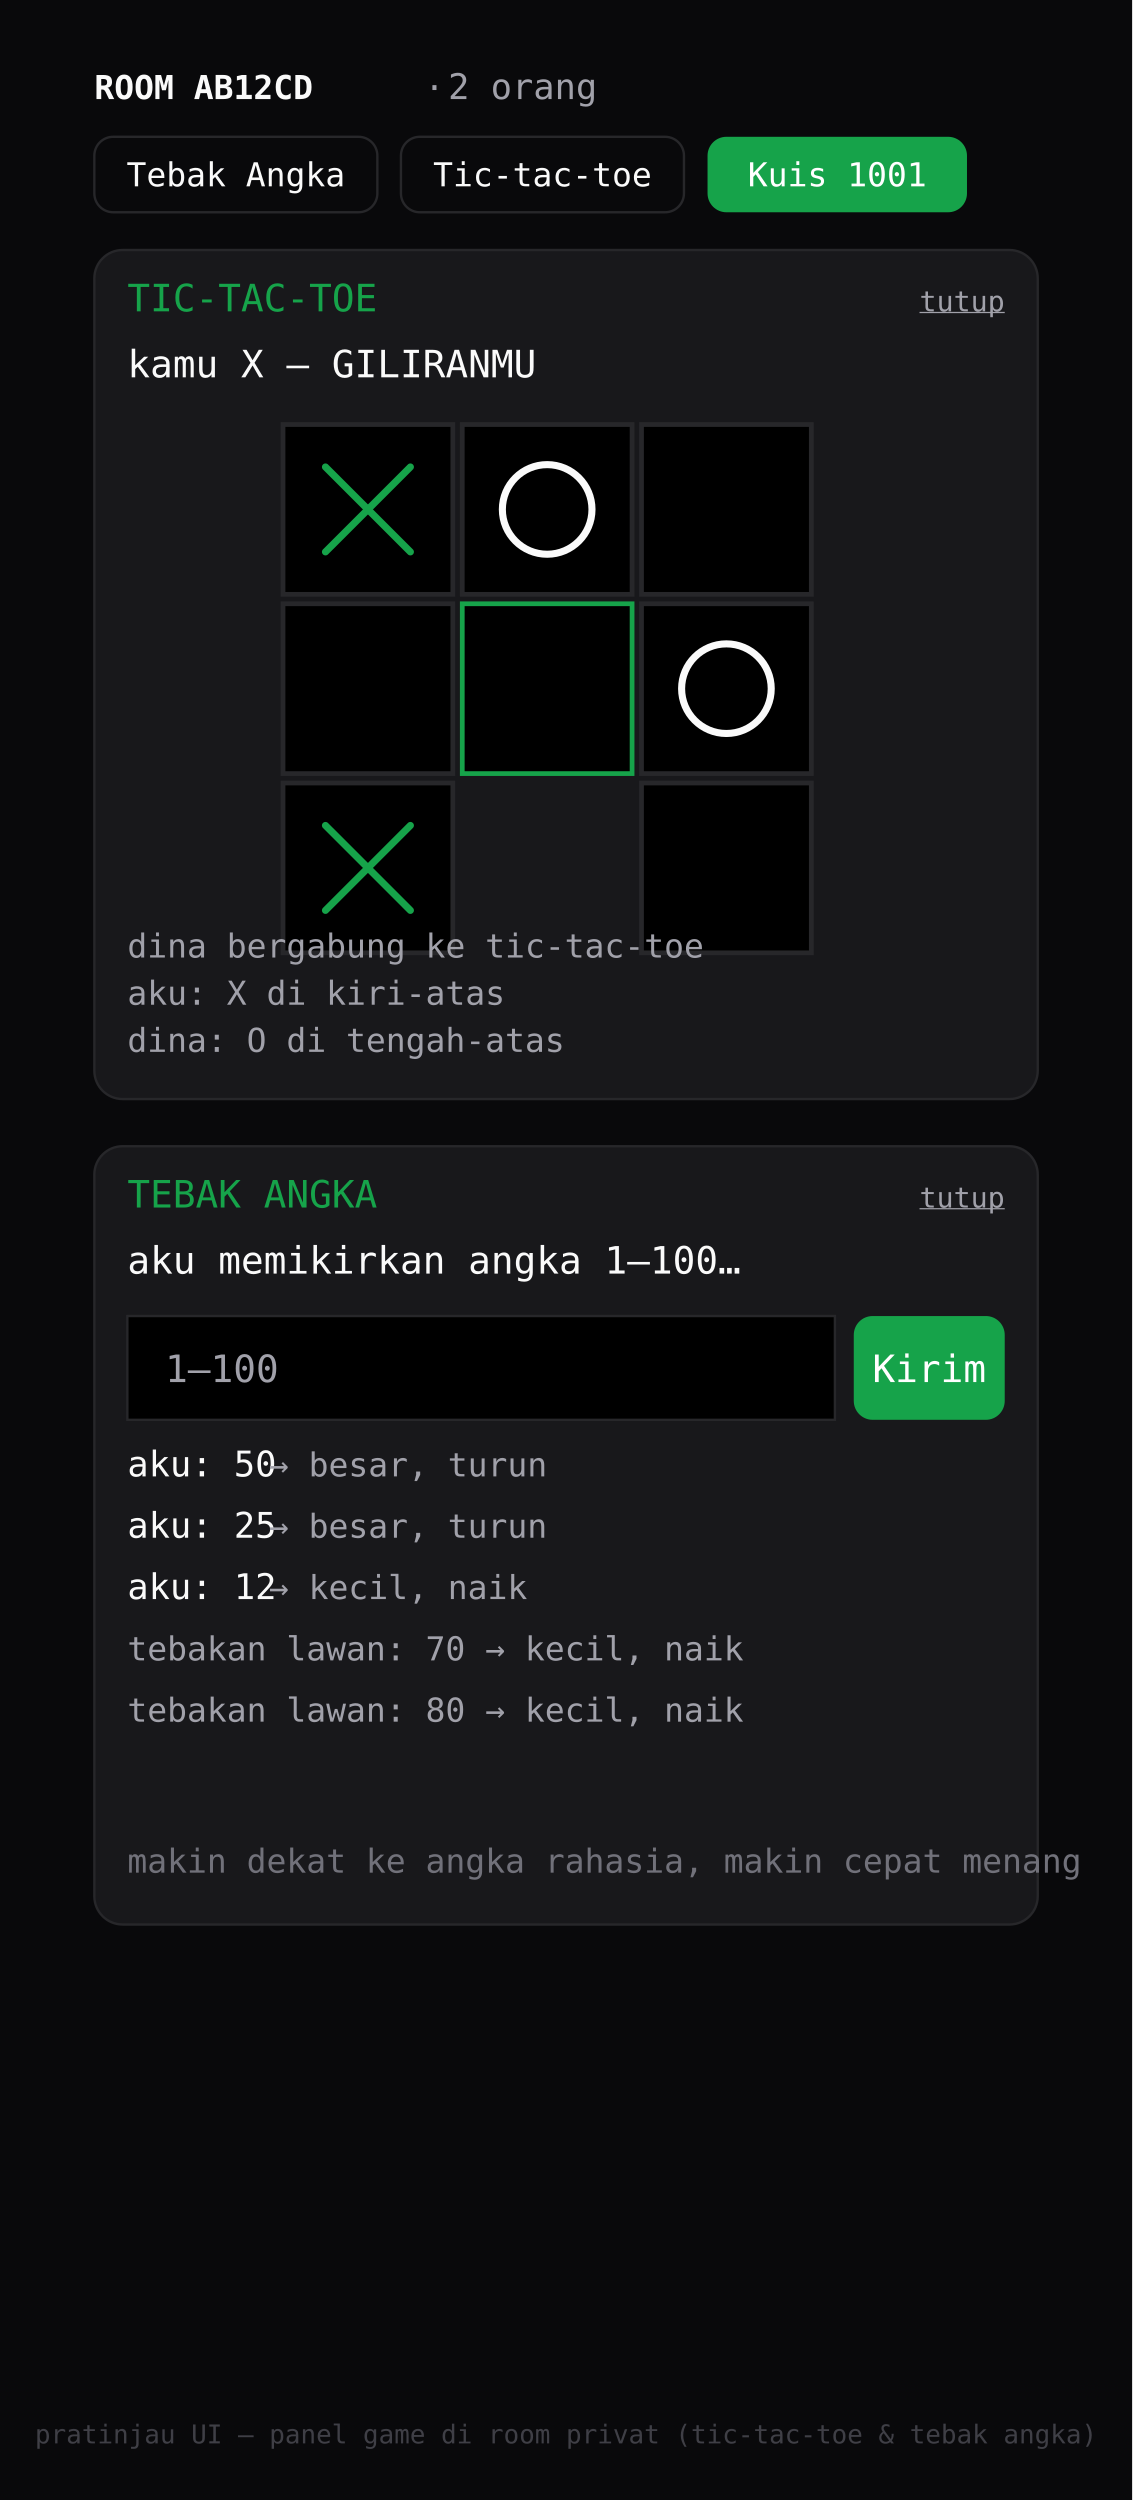
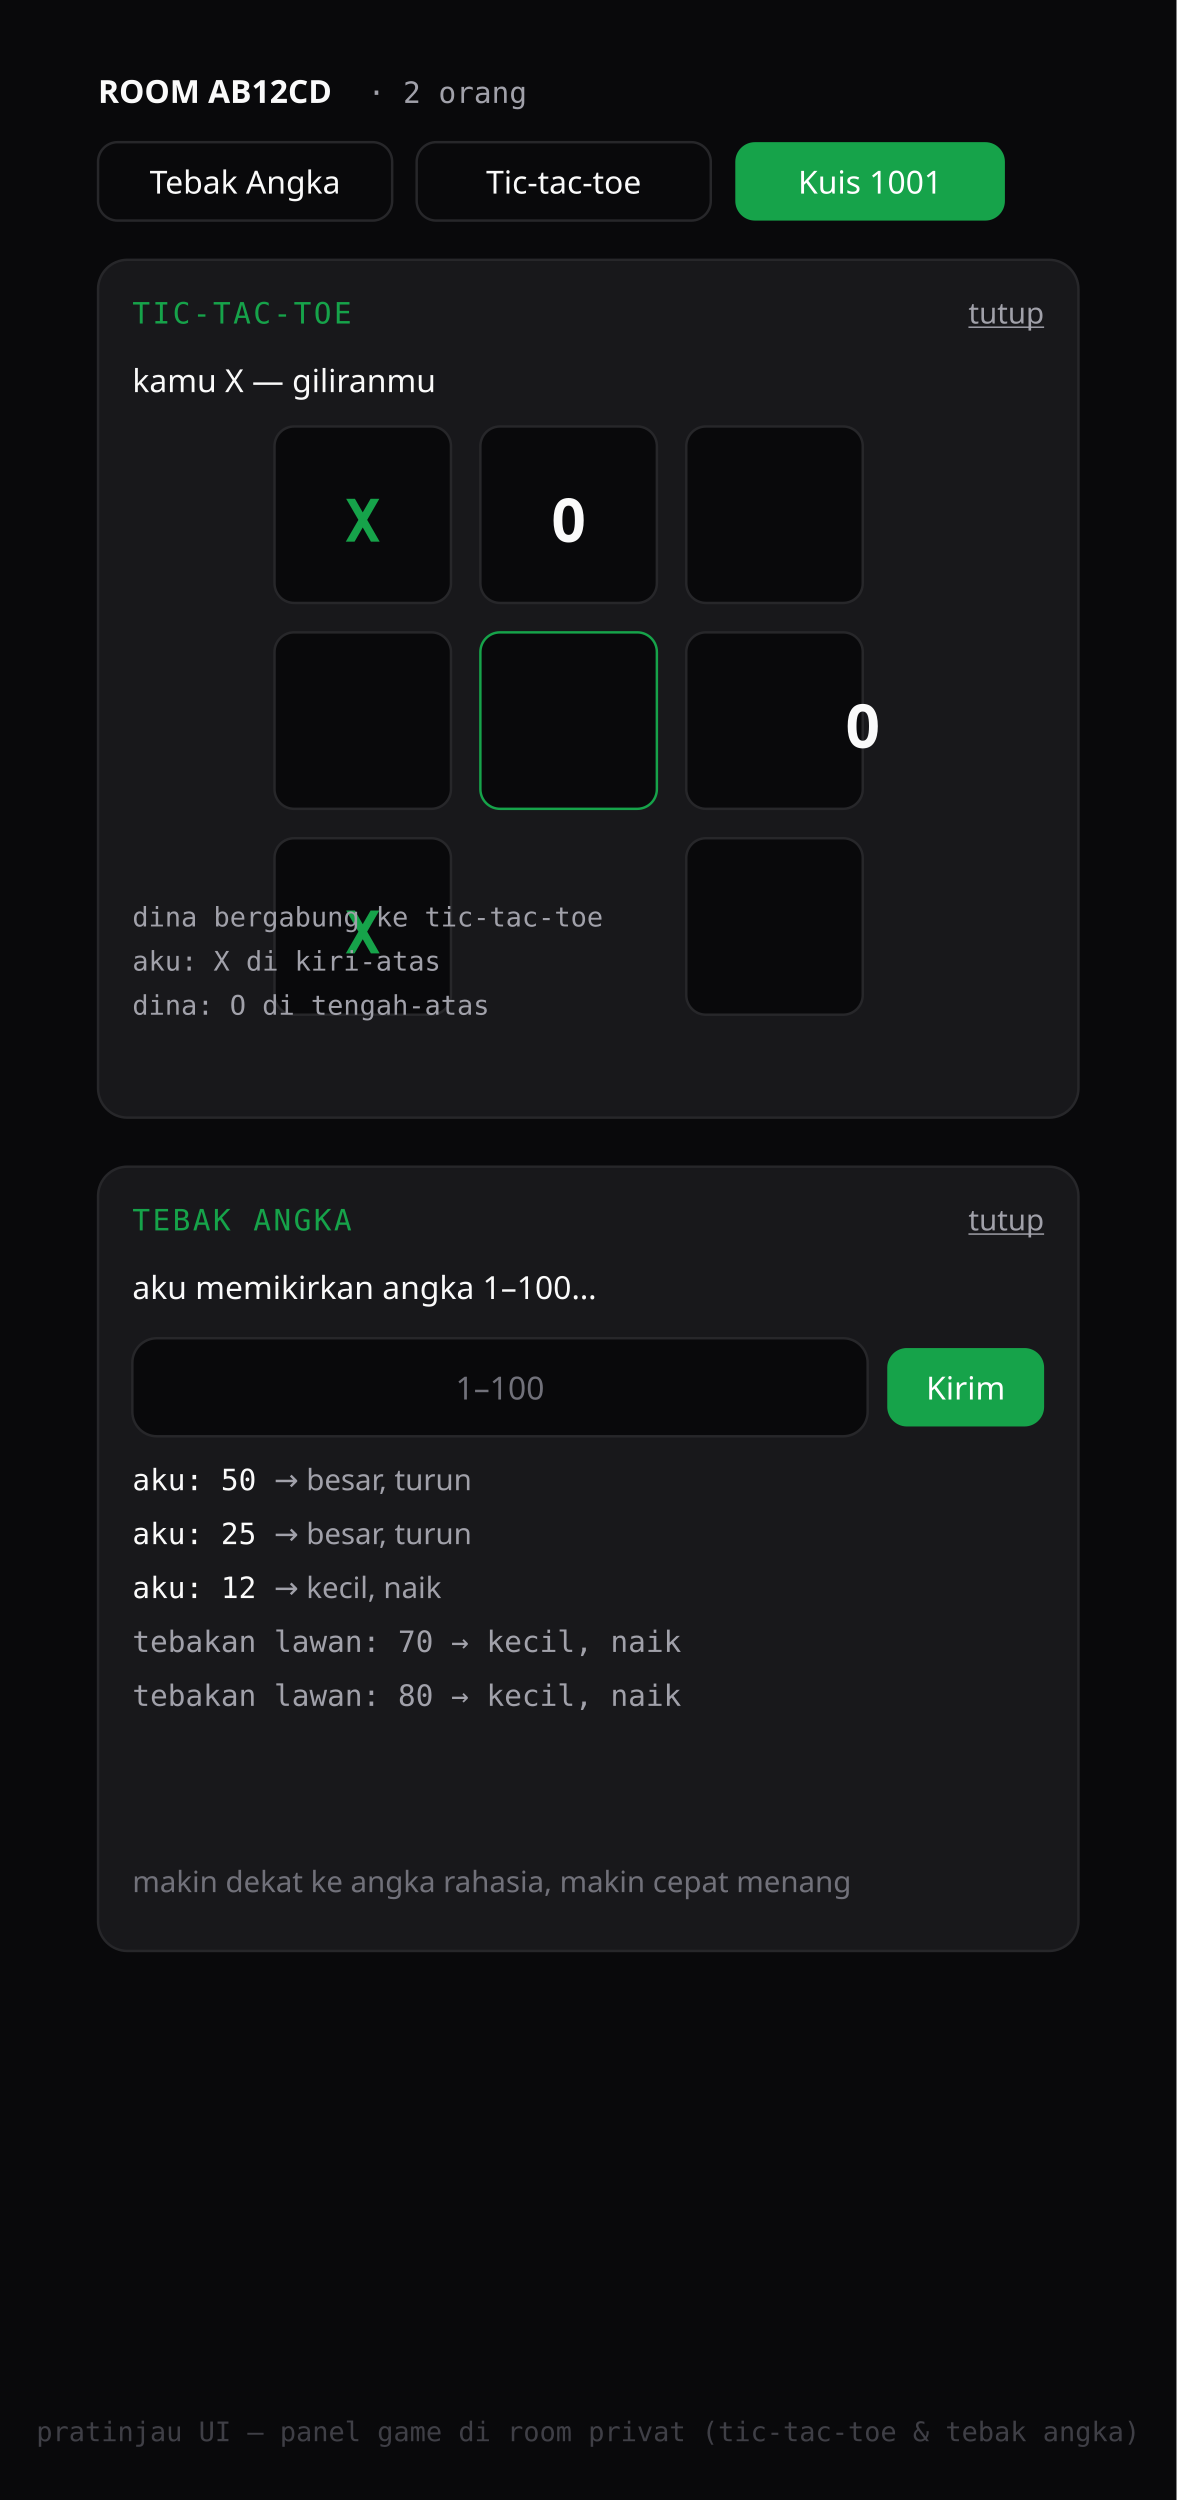
- <svg xmlns="http://www.w3.org/2000/svg" viewBox="0 0 480 1060" font-family="VT323, ui-monospace, Menlo, Consolas, monospace">
-   <rect width="480" height="1060" fill="#09090b" />
-   <text x="40" y="42" fill="#fafafa" font-size="14" font-weight="bold">ROOM AB12CD</text>
-   <text x="180" y="42" fill="#a1a1aa" font-size="14">·</text>
-   <text x="190" y="42" fill="#a1a1aa" font-size="15">2 orang</text>
-   <g transform="translate(40,58)" font-size="14" text-anchor="middle">
+ <svg xmlns="http://www.w3.org/2000/svg" viewBox="0 0 480 1020" font-family="Geist, ui-sans-serif, system-ui, sans-serif">
+   <rect width="480" height="1020" fill="#09090b" />
+   <text x="40" y="42" fill="#fafafa" font-size="13" font-weight="600">ROOM AB12CD</text>
+   <text x="150" y="42" fill="#a1a1aa" font-size="12" font-family="Geist Mono, ui-monospace, monospace">· 2 orang</text>
+   <g transform="translate(40,58)" font-size="13" text-anchor="middle">
    <rect x="0" y="0" width="120" height="32" rx="8" fill="none" stroke="#27272a" />
    <text x="60" y="21" fill="#fafafa">Tebak Angka</text>
    <rect x="130" y="0" width="120" height="32" rx="8" fill="none" stroke="#27272a" />
    <text x="190" y="21" fill="#fafafa">Tic-tac-toe</text>
    <rect x="260" y="0" width="110" height="32" rx="8" fill="#16a34a" />
-     <text x="315" y="21" fill="#ffffff">Kuis 1001</text>
+     <text x="315" y="21" fill="#ffffff" font-weight="500">Kuis 1001</text>
  </g>
  <g transform="translate(40,106)">
-     <rect width="400" height="360" rx="12" fill="#18181b" stroke="#27272a" />
-     <text x="14" y="26" fill="#16a34a" font-size="16">TIC-TAC-TOE</text>
+     <rect width="400" height="350" rx="12" fill="#18181b" stroke="#27272a" />
+     <text x="14" y="26" fill="#16a34a" font-size="12" letter-spacing="1" font-family="Geist Mono, ui-monospace, monospace">TIC-TAC-TOE</text>
    <text x="386" y="26" fill="#a1a1aa" font-size="12" text-anchor="end" text-decoration="underline">tutup</text>
-     <text x="14" y="54" fill="#fafafa" font-size="16">kamu X — GILIRANMU</text>
-     <g transform="translate(80,74)">
-       <rect x="0" y="0" width="72" height="72" fill="#000000" stroke="#27272a" stroke-width="2" />
-       <rect x="76" y="0" width="72" height="72" fill="#000000" stroke="#27272a" stroke-width="2" />
-       <rect x="152" y="0" width="72" height="72" fill="#000000" stroke="#27272a" stroke-width="2" />
-       <rect x="0" y="76" width="72" height="72" fill="#000000" stroke="#27272a" stroke-width="2" />
-       <rect x="76" y="76" width="72" height="72" fill="#000000" stroke="#16a34a" stroke-width="2" />
-       <rect x="152" y="76" width="72" height="72" fill="#000000" stroke="#27272a" stroke-width="2" />
-       <rect x="0" y="152" width="72" height="72" fill="#000000" stroke="#27272a" stroke-width="2" />
-       <rect x="152" y="152" width="72" height="72" fill="#000000" stroke="#27272a" stroke-width="2" />
-       <g stroke="#16a34a" stroke-width="3" stroke-linecap="round">
-         <line x1="18" y1="18" x2="54" y2="54" />
-         <line x1="54" y1="18" x2="18" y2="54" />
-         <line x1="18" y1="170" x2="54" y2="206" />
-         <line x1="54" y1="170" x2="18" y2="206" />
+     <text x="14" y="54" fill="#fafafa" font-size="13">kamu X — giliranmu</text>
+     <g transform="translate(72,68)">
+       <g font-family="Geist Mono, ui-monospace, monospace" font-size="24" font-weight="600" text-anchor="middle">
+         <rect x="0" y="0" width="72" height="72" rx="8" fill="#09090b" stroke="#27272a" />
+         <text x="36" y="47" fill="#16a34a">X</text>
+         <rect x="84" y="0" width="72" height="72" rx="8" fill="#09090b" stroke="#27272a" />
+         <text x="120" y="47" fill="#fafafa">O</text>
+         <rect x="168" y="0" width="72" height="72" rx="8" fill="#09090b" stroke="#27272a" />
+         <rect x="0" y="84" width="72" height="72" rx="8" fill="#09090b" stroke="#27272a" />
+         <rect x="84" y="84" width="72" height="72" rx="8" fill="#09090b" stroke="#16a34a" />
+         <rect x="168" y="84" width="72" height="72" rx="8" fill="#09090b" stroke="#27272a" />
+         <text x="240" y="131" fill="#fafafa">O</text>
+         <rect x="0" y="168" width="72" height="72" rx="8" fill="#09090b" stroke="#27272a" />
+         <text x="36" y="215" fill="#16a34a">X</text>
+         <rect x="168" y="168" width="72" height="72" rx="8" fill="#09090b" stroke="#27272a" />
      </g>
-       <circle cx="112" cy="36" r="19" fill="none" stroke="#fafafa" stroke-width="3" />
-       <circle cx="188" cy="112" r="19" fill="none" stroke="#fafafa" stroke-width="3" />
    </g>
-     <text x="14" y="300" fill="#a1a1aa" font-size="14">dina bergabung ke tic-tac-toe</text>
-     <text x="14" y="320" fill="#a1a1aa" font-size="14">aku: X di kiri-atas</text>
-     <text x="14" y="340" fill="#a1a1aa" font-size="14">dina: O di tengah-atas</text>
+     <g transform="translate(14,272)" font-size="11" font-family="Geist Mono, ui-monospace, monospace">
+       <text x="0" y="0" fill="#a1a1aa">dina bergabung ke tic-tac-toe</text>
+       <text x="0" y="18" fill="#a1a1aa">aku: X di kiri-atas</text>
+       <text x="0" y="36" fill="#a1a1aa">dina: O di tengah-atas</text>
+     </g>
  </g>
-   <g transform="translate(40,486)">
-     <rect width="400" height="330" rx="12" fill="#18181b" stroke="#27272a" />
-     <text x="14" y="26" fill="#16a34a" font-size="16">TEBAK ANGKA</text>
+   <g transform="translate(40,476)">
+     <rect width="400" height="320" rx="12" fill="#18181b" stroke="#27272a" />
+     <text x="14" y="26" fill="#16a34a" font-size="12" letter-spacing="1" font-family="Geist Mono, ui-monospace, monospace">TEBAK ANGKA</text>
    <text x="386" y="26" fill="#a1a1aa" font-size="12" text-anchor="end" text-decoration="underline">tutup</text>
-     <text x="14" y="54" fill="#fafafa" font-size="16">aku memikirkan angka 1–100…</text>
-     <rect x="14" y="72" width="300" height="44" fill="#000000" stroke="#27272a" />
-     <text x="30" y="100" fill="#a1a1aa" font-size="16">1–100</text>
-     <rect x="322" y="72" width="64" height="44" rx="8" fill="#16a34a" />
-     <text x="354" y="100" fill="#ffffff" font-size="16" text-anchor="middle">Kirim</text>
-     <g transform="translate(14,140)" font-size="15">
-       <text x="0" y="0" fill="#fafafa">aku: 50</text>
-       <text x="60" y="0" fill="#a1a1aa" font-size="14">→ besar, turun</text>
-       <text x="0" y="26" fill="#fafafa">aku: 25</text>
-       <text x="60" y="26" fill="#a1a1aa" font-size="14">→ besar, turun</text>
-       <text x="0" y="52" fill="#fafafa">aku: 12</text>
-       <text x="60" y="52" fill="#a1a1aa" font-size="14">→ kecil, naik</text>
-       <text x="0" y="78" fill="#a1a1aa" font-size="14">tebakan lawan: 70 → kecil, naik</text>
-       <text x="0" y="104" fill="#a1a1aa" font-size="14">tebakan lawan: 80 → kecil, naik</text>
+     <text x="14" y="54" fill="#fafafa" font-size="13">aku memikirkan angka 1–100…</text>
+     <rect x="14" y="70" width="300" height="40" rx="10" fill="#09090b" stroke="#27272a" />
+     <text x="164" y="95" fill="#71717a" font-size="13" text-anchor="middle">1–100</text>
+     <rect x="322" y="74" width="64" height="32" rx="8" fill="#16a34a" />
+     <text x="354" y="95" fill="#ffffff" font-size="13" text-anchor="middle" font-weight="500">Kirim</text>
+     <g transform="translate(14,132)" font-size="12" font-family="Geist Mono, ui-monospace, monospace">
+       <text x="0" y="0" fill="#fafafa">aku: 50 <tspan fill="#a1a1aa" font-family="Geist, sans-serif">→ besar, turun</tspan>
+       </text>
+       <text x="0" y="22" fill="#fafafa">aku: 25 <tspan fill="#a1a1aa" font-family="Geist, sans-serif">→ besar, turun</tspan>
+       </text>
+       <text x="0" y="44" fill="#fafafa">aku: 12 <tspan fill="#a1a1aa" font-family="Geist, sans-serif">→ kecil, naik</tspan>
+       </text>
+       <text x="0" y="66" fill="#a1a1aa">tebakan lawan: 70 → kecil, naik</text>
+       <text x="0" y="88" fill="#a1a1aa">tebakan lawan: 80 → kecil, naik</text>
    </g>
-     <text x="14" y="308" fill="#71717a" font-size="14">makin dekat ke angka rahasia, makin cepat menang</text>
+     <text x="14" y="296" fill="#71717a" font-size="12">makin dekat ke angka rahasia, makin cepat menang</text>
  </g>
-   <text x="240" y="1036" text-anchor="middle" fill="#3f3f46" font-size="11">pratinjau UI — panel game di room privat (tic-tac-toe &amp; tebak angka)</text>
+   <text x="240" y="996" text-anchor="middle" fill="#3f3f46" font-size="11" font-family="Geist Mono, ui-monospace, monospace">pratinjau UI — panel game di room privat (tic-tac-toe &amp; tebak angka)</text>
</svg>
